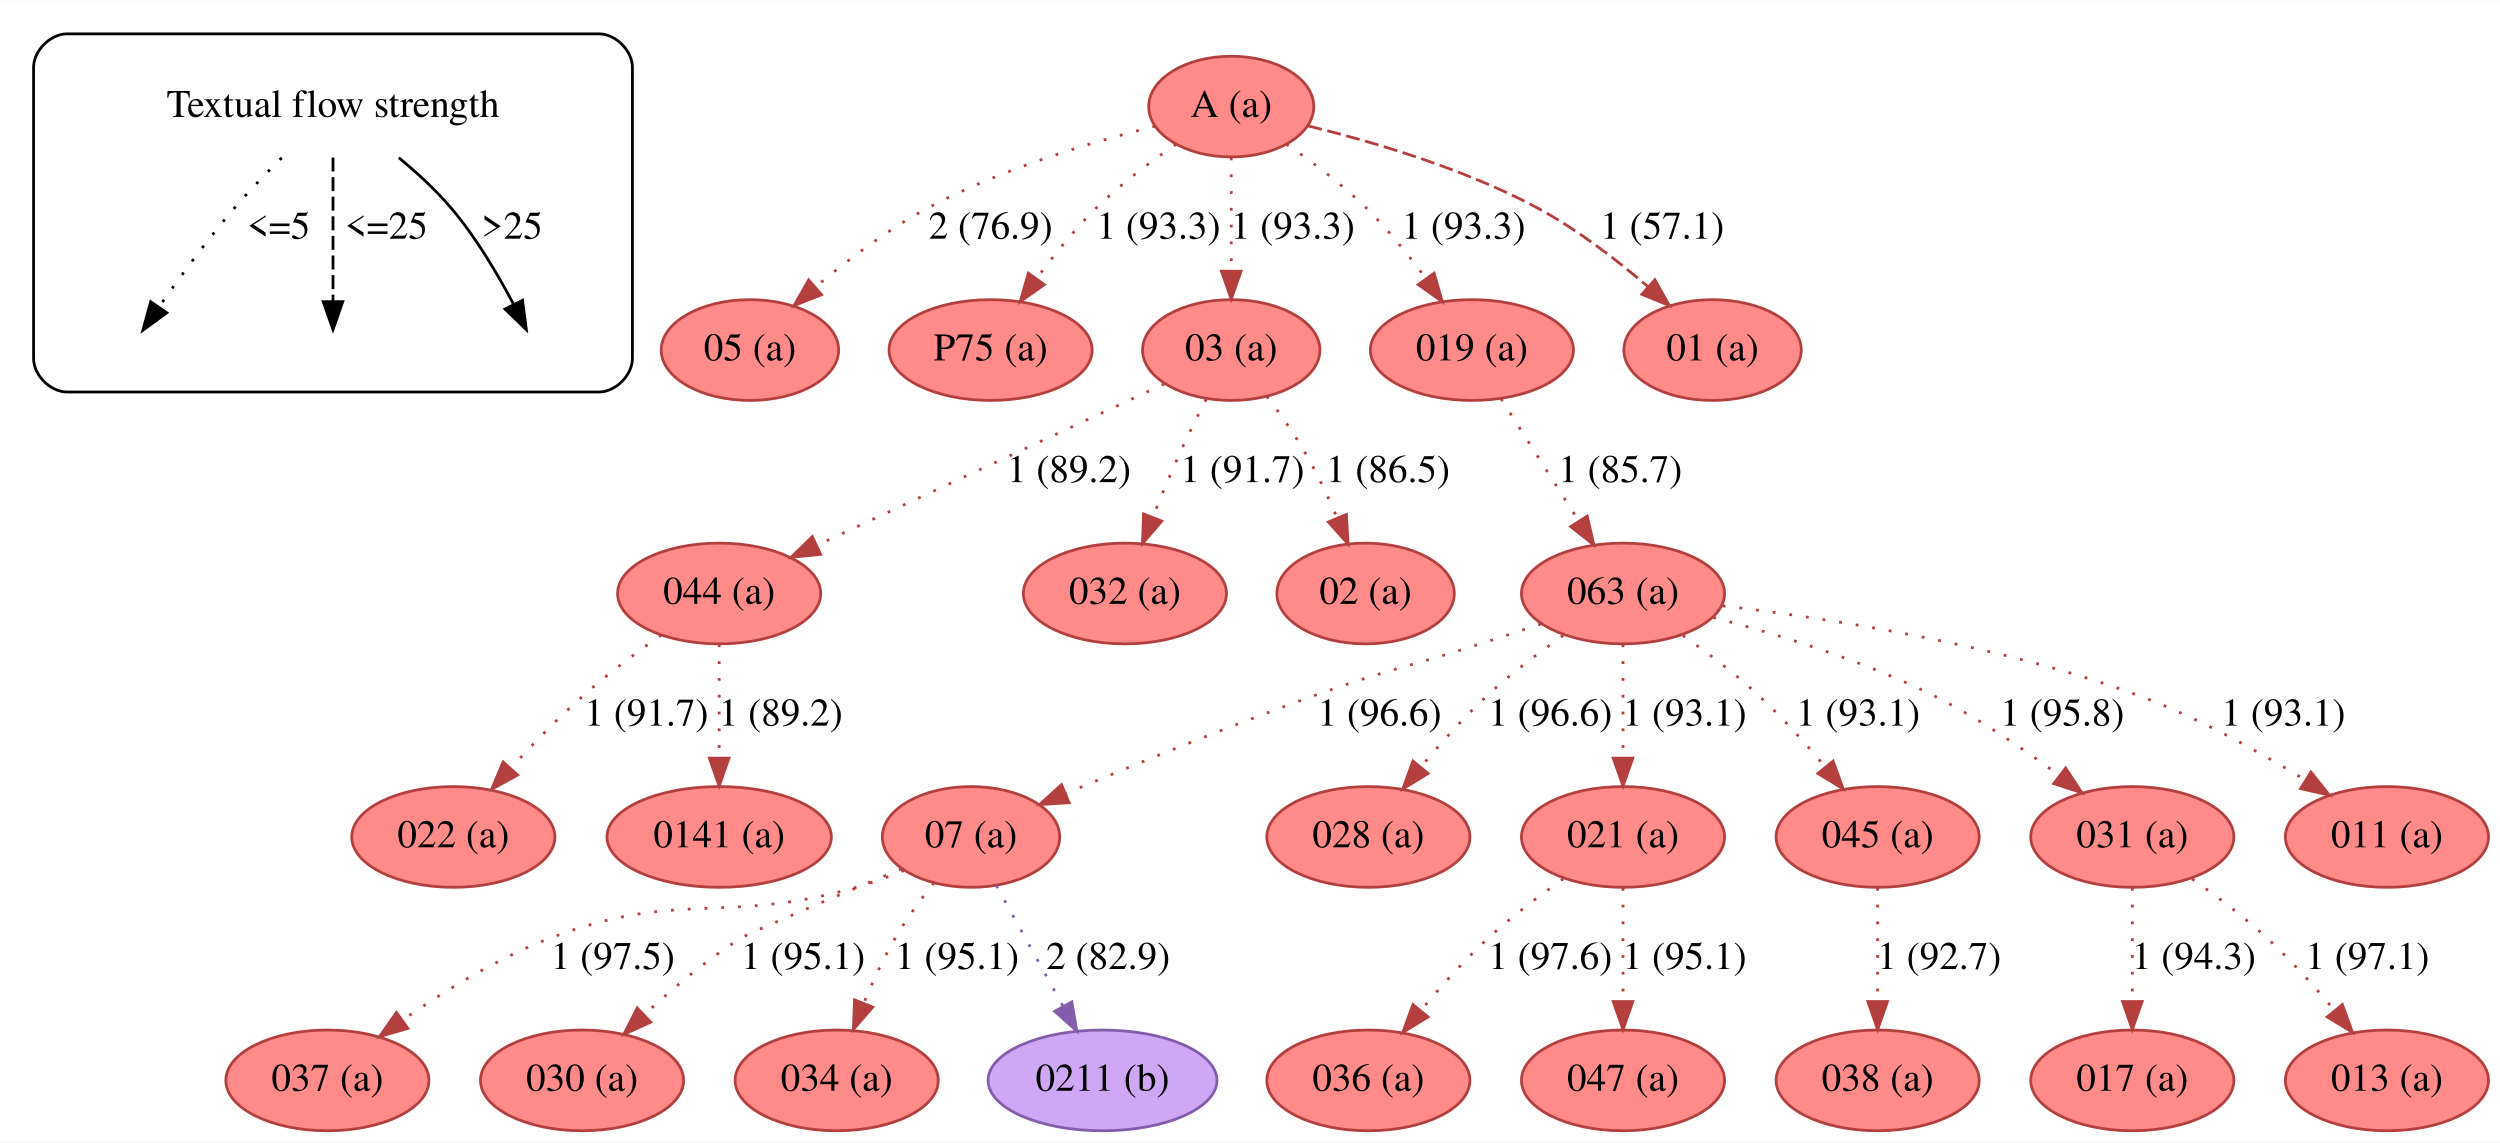
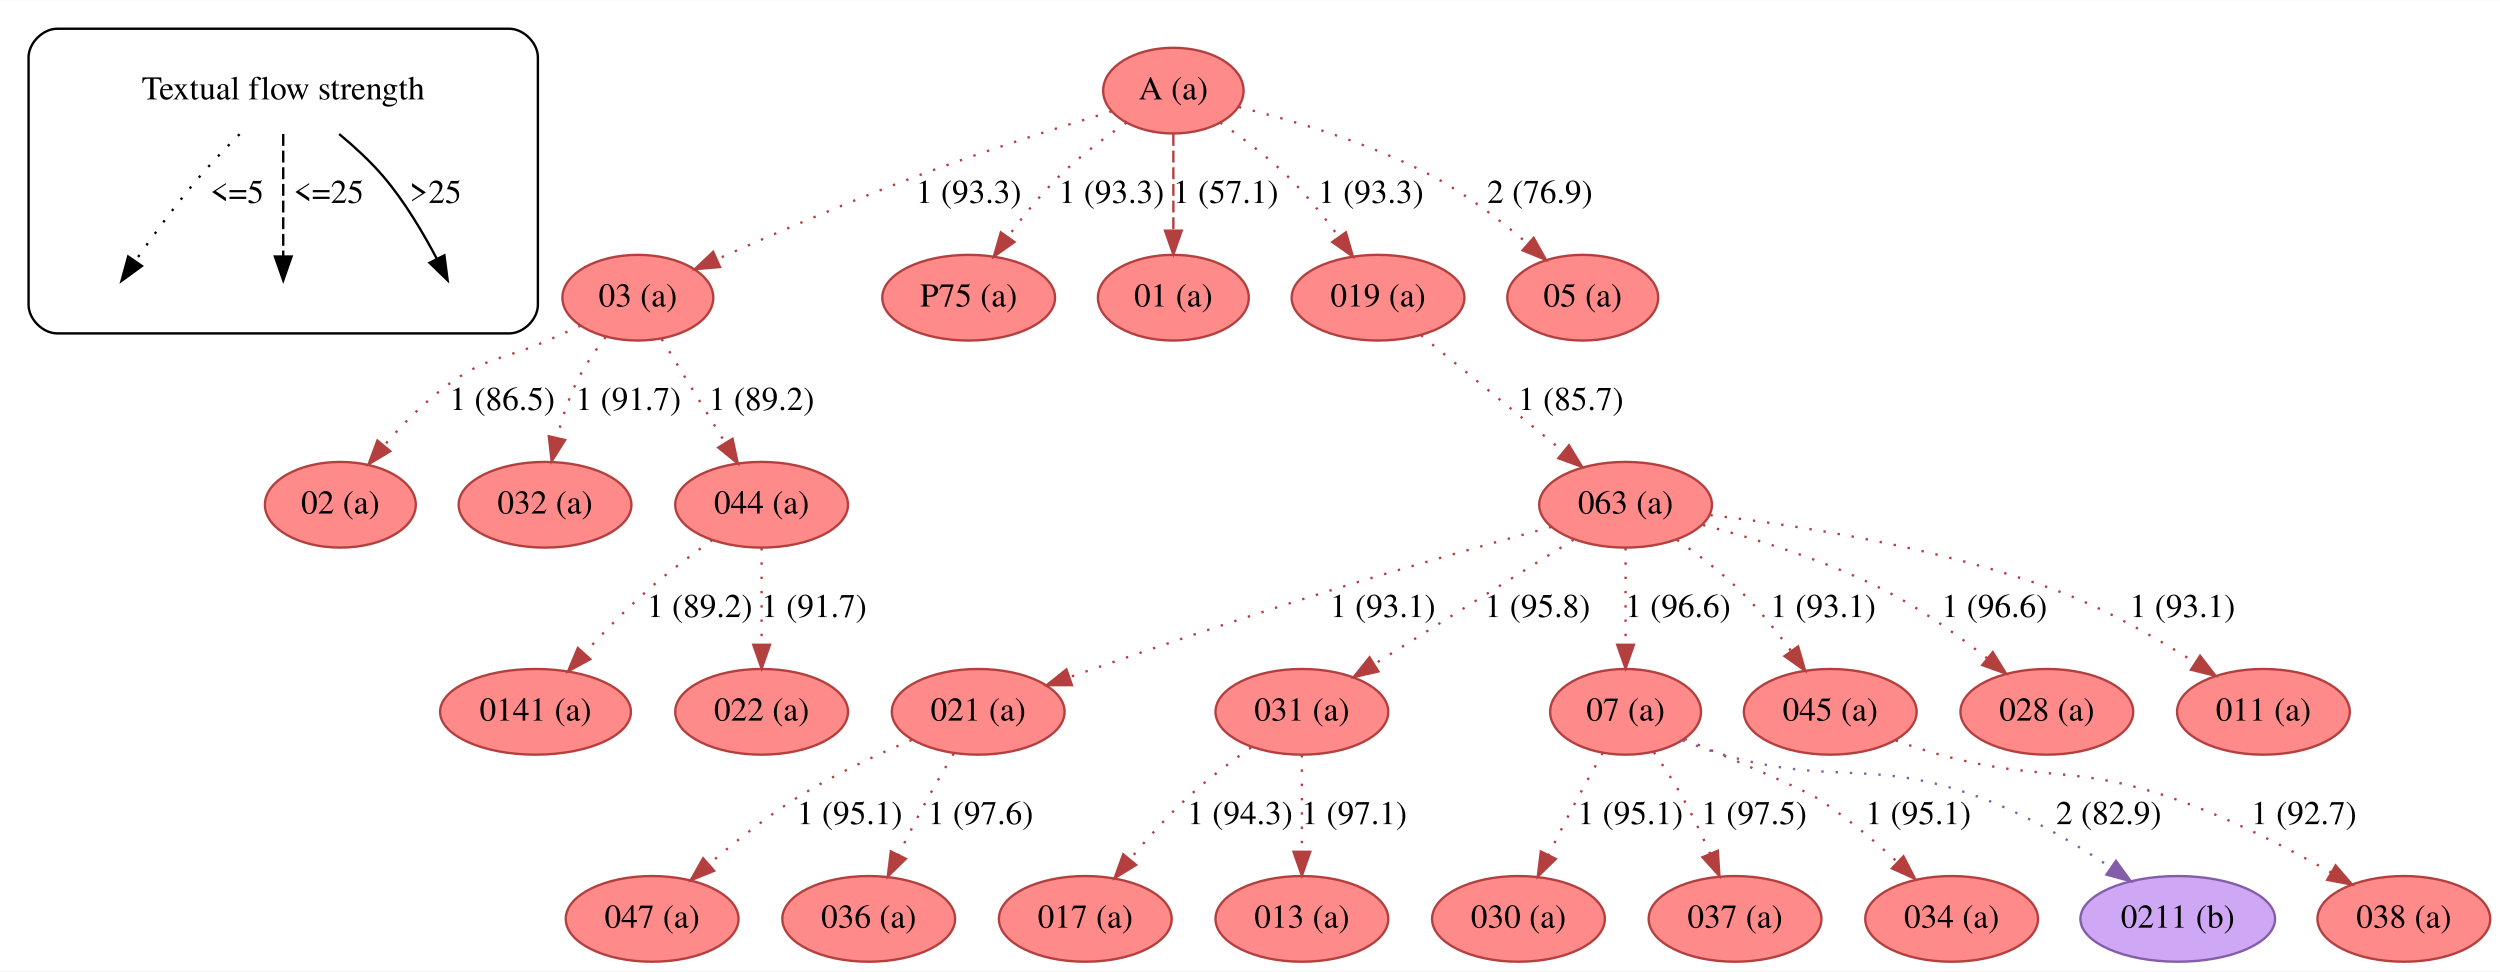
- <svg xmlns="http://www.w3.org/2000/svg" width="893pt" height="408pt" viewBox="0.00 0.00 893.40 408.00">
+ <svg xmlns="http://www.w3.org/2000/svg" width="1050pt" height="408pt" viewBox="0.00 0.00 1050.40 408.00">
  <g id="graph0" class="graph" transform="scale(1 1) rotate(0) translate(4 404)">
-     <polygon fill="white" stroke="none" points="-4,4 -4,-404 889.397,-404 889.397,4 -4,4" />
+     <polygon fill="white" stroke="none" points="-4,4 -4,-404 1046.4,-404 1046.4,4 -4,4" />
    <g id="clust1" class="cluster">
      <path fill="none" stroke="black" d="M20,-264C20,-264 210,-264 210,-264 216,-264 222,-270 222,-276 222,-276 222,-380 222,-380 222,-386 216,-392 210,-392 210,-392 20,-392 20,-392 14,-392 8,-386 8,-380 8,-380 8,-276 8,-276 8,-270 14,-264 20,-264" />
    </g>
    <g id="node1" class="node">
      <text text-anchor="middle" x="115" y="-362.3" font-family="Times,serif" font-size="14.00">Textual flow strength</text>
    </g>
    <g id="edge1" class="edge">
      <path fill="none" stroke="black" stroke-dasharray="1,5" d="M96.666,-347.686C91.132,-342.194 85.161,-335.989 80,-330 70.171,-318.593 60.072,-304.779 52.914,-294.563" />
      <polygon fill="black" stroke="black" points="55.614,-292.314 47.056,-286.068 49.851,-296.288 55.614,-292.314" />
      <text text-anchor="middle" x="95.5" y="-318.8" font-family="Times,serif" font-size="14.00">&lt;=5  </text>
    </g>
    <g id="edge2" class="edge">
      <path fill="none" stroke="black" stroke-dasharray="5,2" d="M115,-347.799C115,-332.794 115,-311.174 115,-296.409" />
      <polygon fill="black" stroke="black" points="118.5,-296.293 115,-286.293 111.5,-296.293 118.5,-296.293" />
      <text text-anchor="middle" x="134" y="-318.8" font-family="Times,serif" font-size="14.00">  &lt;=25</text>
    </g>
    <g id="edge3" class="edge">
      <path fill="none" stroke="black" d="M138.503,-347.76C144.906,-342.462 151.567,-336.344 157,-330 166.087,-319.39 174.095,-305.689 179.546,-295.313" />
      <polygon fill="black" stroke="black" points="182.722,-296.789 184.091,-286.283 176.469,-293.642 182.722,-296.789" />
      <text text-anchor="middle" x="179" y="-318.8" font-family="Times,serif" font-size="14.00">&gt;25</text>
    </g>
    <g id="node5" class="node">
-       <ellipse fill="#ff8a8a" stroke="#b43f3f" cx="436" cy="-366" rx="29.497" ry="18" />
-       <text text-anchor="middle" x="436" y="-362.3" font-family="Times,serif" font-size="14.00">A (a)</text>
+       <ellipse fill="#ff8a8a" stroke="#b43f3f" cx="264" cy="-279" rx="31.695" ry="18" />
+       <text text-anchor="middle" x="264" y="-275.3" font-family="Times,serif" font-size="14.00">03 (a)</text>
    </g>
    <g id="node6" class="node">
-       <ellipse fill="#ff8a8a" stroke="#b43f3f" cx="264" cy="-279" rx="31.695" ry="18" />
-       <text text-anchor="middle" x="264" y="-275.3" font-family="Times,serif" font-size="14.00">05 (a)</text>
+       <ellipse fill="#ff8a8a" stroke="#b43f3f" cx="139" cy="-192" rx="31.695" ry="18" />
+       <text text-anchor="middle" x="139" y="-188.3" font-family="Times,serif" font-size="14.00">02 (a)</text>
    </g>
    <g id="edge4" class="edge">
-       <path fill="none" stroke="#b43f3f" stroke-dasharray="1,5" d="M408.763,-358.989C386.267,-353.373 353.936,-343.777 328,-330 313.571,-322.335 299.092,-311.365 287.564,-301.652" />
-       <polygon fill="#b43f3f" stroke="#b43f3f" points="289.584,-298.772 279.735,-294.867 285,-304.062 289.584,-298.772" />
-       <text text-anchor="middle" x="350" y="-318.8" font-family="Times,serif" font-size="14.00">2 (76.9)</text>
+       <path fill="none" stroke="#b43f3f" stroke-dasharray="1,5" d="M239.889,-267.183C235.28,-265.124 230.493,-262.991 226,-261 207.806,-252.937 201.193,-254.569 185,-243 174.86,-235.755 165.254,-225.974 157.469,-216.983" />
+       <polygon fill="#b43f3f" stroke="#b43f3f" points="159.953,-214.496 150.868,-209.045 154.571,-218.972 159.953,-214.496" />
+       <text text-anchor="middle" x="207" y="-231.8" font-family="Times,serif" font-size="14.00">1 (86.5)</text>
    </g>
    <g id="node7" class="node">
-       <ellipse fill="#ff8a8a" stroke="#b43f3f" cx="350" cy="-279" rx="36.294" ry="18" />
-       <text text-anchor="middle" x="350" y="-275.3" font-family="Times,serif" font-size="14.00">P75 (a)</text>
+       <ellipse fill="#ff8a8a" stroke="#b43f3f" cx="225" cy="-192" rx="36.294" ry="18" />
+       <text text-anchor="middle" x="225" y="-188.3" font-family="Times,serif" font-size="14.00">032 (a)</text>
    </g>
    <g id="edge5" class="edge">
-       <path fill="none" stroke="#b43f3f" stroke-dasharray="1,5" d="M416.3,-352.561C407.199,-346.347 396.543,-338.375 388,-330 380.175,-322.329 372.638,-312.975 366.368,-304.442" />
-       <polygon fill="#b43f3f" stroke="#b43f3f" points="369.206,-302.394 360.557,-296.275 363.503,-306.452 369.206,-302.394" />
-       <text text-anchor="middle" x="410" y="-318.8" font-family="Times,serif" font-size="14.00">1 (93.3)</text>
+       <path fill="none" stroke="#b43f3f" stroke-dasharray="1,5" d="M250.445,-262.455C245.952,-256.661 241.27,-249.827 238,-243 234.591,-235.881 231.989,-227.749 230.043,-220.14" />
+       <polygon fill="#b43f3f" stroke="#b43f3f" points="233.419,-219.204 227.781,-210.234 226.595,-220.763 233.419,-219.204" />
+       <text text-anchor="middle" x="260" y="-231.8" font-family="Times,serif" font-size="14.00">1 (91.7)</text>
    </g>
    <g id="node8" class="node">
-       <ellipse fill="#ff8a8a" stroke="#b43f3f" cx="436" cy="-279" rx="31.695" ry="18" />
-       <text text-anchor="middle" x="436" y="-275.3" font-family="Times,serif" font-size="14.00">03 (a)</text>
+       <ellipse fill="#ff8a8a" stroke="#b43f3f" cx="316" cy="-192" rx="36.294" ry="18" />
+       <text text-anchor="middle" x="316" y="-188.3" font-family="Times,serif" font-size="14.00">044 (a)</text>
    </g>
    <g id="edge6" class="edge">
-       <path fill="none" stroke="#b43f3f" stroke-dasharray="1,5" d="M436,-347.799C436,-336.163 436,-320.548 436,-307.237" />
-       <polygon fill="#b43f3f" stroke="#b43f3f" points="439.5,-307.175 436,-297.175 432.5,-307.175 439.5,-307.175" />
-       <text text-anchor="middle" x="458" y="-318.8" font-family="Times,serif" font-size="14.00">1 (93.3)</text>
+       <path fill="none" stroke="#b43f3f" stroke-dasharray="1,5" d="M274.026,-261.611C281.58,-249.264 292.07,-232.117 300.673,-218.053" />
+       <polygon fill="#b43f3f" stroke="#b43f3f" points="303.772,-219.695 306.005,-209.339 297.8,-216.042 303.772,-219.695" />
+       <text text-anchor="middle" x="316" y="-231.8" font-family="Times,serif" font-size="14.00">1 (89.2)</text>
+     </g>
+     <g id="node30" class="node">
+       <ellipse fill="#ff8a8a" stroke="#b43f3f" cx="221" cy="-105" rx="40.094" ry="18" />
+       <text text-anchor="middle" x="221" y="-101.3" font-family="Times,serif" font-size="14.00">0141 (a)</text>
+     </g>
+     <g id="edge28" class="edge">
+       <path fill="none" stroke="#b43f3f" stroke-dasharray="1,5" d="M295.27,-177.159C286.564,-171.025 276.505,-163.508 268,-156 258.837,-147.911 249.469,-138.276 241.533,-129.632" />
+       <polygon fill="#b43f3f" stroke="#b43f3f" points="243.99,-127.129 234.694,-122.045 238.79,-131.816 243.99,-127.129" />
+       <text text-anchor="middle" x="290" y="-144.8" font-family="Times,serif" font-size="14.00">1 (89.2)</text>
+     </g>
+     <g id="node31" class="node">
+       <ellipse fill="#ff8a8a" stroke="#b43f3f" cx="316" cy="-105" rx="36.294" ry="18" />
+       <text text-anchor="middle" x="316" y="-101.3" font-family="Times,serif" font-size="14.00">022 (a)</text>
+     </g>
+     <g id="edge29" class="edge">
+       <path fill="none" stroke="#b43f3f" stroke-dasharray="1,5" d="M316,-173.799C316,-162.163 316,-146.548 316,-133.237" />
+       <polygon fill="#b43f3f" stroke="#b43f3f" points="319.5,-133.175 316,-123.175 312.5,-133.175 319.5,-133.175" />
+       <text text-anchor="middle" x="338" y="-144.8" font-family="Times,serif" font-size="14.00">1 (91.7)</text>
    </g>
    <g id="node9" class="node">
-       <ellipse fill="#ff8a8a" stroke="#b43f3f" cx="522" cy="-279" rx="36.294" ry="18" />
-       <text text-anchor="middle" x="522" y="-275.3" font-family="Times,serif" font-size="14.00">019 (a)</text>
+       <ellipse fill="#ff8a8a" stroke="#b43f3f" cx="489" cy="-366" rx="29.497" ry="18" />
+       <text text-anchor="middle" x="489" y="-362.3" font-family="Times,serif" font-size="14.00">A (a)</text>
    </g>
    <g id="edge7" class="edge">
-       <path fill="none" stroke="#b43f3f" stroke-dasharray="1,5" d="M455.7,-352.561C464.801,-346.347 475.457,-338.375 484,-330 491.825,-322.329 499.362,-312.975 505.632,-304.442" />
-       <polygon fill="#b43f3f" stroke="#b43f3f" points="508.497,-306.452 511.443,-296.275 502.794,-302.394 508.497,-306.452" />
-       <text text-anchor="middle" x="519" y="-318.8" font-family="Times,serif" font-size="14.00">1 (93.3)</text>
+       <path fill="none" stroke="#b43f3f" stroke-dasharray="1,5" d="M463.024,-357.305C441.005,-350.61 408.684,-340.377 381,-330 352.404,-319.281 320.572,-305.557 297.339,-295.2" />
+       <polygon fill="#b43f3f" stroke="#b43f3f" points="298.499,-291.885 287.942,-290.986 295.634,-298.272 298.499,-291.885" />
+       <text text-anchor="middle" x="403" y="-318.8" font-family="Times,serif" font-size="14.00">1 (93.3)</text>
    </g>
    <g id="node10" class="node">
-       <ellipse fill="#ff8a8a" stroke="#b43f3f" cx="608" cy="-279" rx="31.695" ry="18" />
-       <text text-anchor="middle" x="608" y="-275.3" font-family="Times,serif" font-size="14.00">01 (a)</text>
+       <ellipse fill="#ff8a8a" stroke="#b43f3f" cx="403" cy="-279" rx="36.294" ry="18" />
+       <text text-anchor="middle" x="403" y="-275.3" font-family="Times,serif" font-size="14.00">P75 (a)</text>
    </g>
    <g id="edge8" class="edge">
-       <path fill="none" stroke="#b43f3f" stroke-dasharray="5,2" d="M463.52,-359.083C486.242,-353.524 518.881,-343.958 545,-330 559.27,-322.374 573.53,-311.408 584.864,-301.687" />
-       <polygon fill="#b43f3f" stroke="#b43f3f" points="587.378,-304.137 592.559,-294.895 582.745,-298.889 587.378,-304.137" />
-       <text text-anchor="middle" x="590" y="-318.8" font-family="Times,serif" font-size="14.00">1 (57.1)</text>
+       <path fill="none" stroke="#b43f3f" stroke-dasharray="1,5" d="M469.3,-352.561C460.199,-346.347 449.543,-338.375 441,-330 433.175,-322.329 425.638,-312.975 419.368,-304.442" />
+       <polygon fill="#b43f3f" stroke="#b43f3f" points="422.206,-302.394 413.557,-296.275 416.503,-306.452 422.206,-302.394" />
+       <text text-anchor="middle" x="463" y="-318.8" font-family="Times,serif" font-size="14.00">1 (93.3)</text>
+     </g>
+     <g id="node11" class="node">
+       <ellipse fill="#ff8a8a" stroke="#b43f3f" cx="489" cy="-279" rx="31.695" ry="18" />
+       <text text-anchor="middle" x="489" y="-275.3" font-family="Times,serif" font-size="14.00">01 (a)</text>
+     </g>
+     <g id="edge9" class="edge">
+       <path fill="none" stroke="#b43f3f" stroke-dasharray="5,2" d="M489,-347.799C489,-336.163 489,-320.548 489,-307.237" />
+       <polygon fill="#b43f3f" stroke="#b43f3f" points="492.5,-307.175 489,-297.175 485.5,-307.175 492.5,-307.175" />
+       <text text-anchor="middle" x="511" y="-318.8" font-family="Times,serif" font-size="14.00">1 (57.1)</text>
+     </g>
+     <g id="node12" class="node">
+       <ellipse fill="#ff8a8a" stroke="#b43f3f" cx="575" cy="-279" rx="36.294" ry="18" />
+       <text text-anchor="middle" x="575" y="-275.3" font-family="Times,serif" font-size="14.00">019 (a)</text>
+     </g>
+     <g id="edge10" class="edge">
+       <path fill="none" stroke="#b43f3f" stroke-dasharray="1,5" d="M508.7,-352.561C517.801,-346.347 528.457,-338.375 537,-330 544.825,-322.329 552.362,-312.975 558.632,-304.442" />
+       <polygon fill="#b43f3f" stroke="#b43f3f" points="561.497,-306.452 564.443,-296.275 555.794,-302.394 561.497,-306.452" />
+       <text text-anchor="middle" x="572" y="-318.8" font-family="Times,serif" font-size="14.00">1 (93.3)</text>
+     </g>
+     <g id="node13" class="node">
+       <ellipse fill="#ff8a8a" stroke="#b43f3f" cx="661" cy="-279" rx="31.695" ry="18" />
+       <text text-anchor="middle" x="661" y="-275.3" font-family="Times,serif" font-size="14.00">05 (a)</text>
+     </g>
+     <g id="edge11" class="edge">
+       <path fill="none" stroke="#b43f3f" stroke-dasharray="1,5" d="M516.52,-359.083C539.242,-353.524 571.881,-343.958 598,-330 612.27,-322.374 626.53,-311.408 637.864,-301.687" />
+       <polygon fill="#b43f3f" stroke="#b43f3f" points="640.378,-304.137 645.559,-294.895 635.745,-298.889 640.378,-304.137" />
+       <text text-anchor="middle" x="643" y="-318.8" font-family="Times,serif" font-size="14.00">2 (76.9)</text>
+     </g>
+     <g id="node17" class="node">
+       <ellipse fill="#ff8a8a" stroke="#b43f3f" cx="679" cy="-192" rx="36.294" ry="18" />
+       <text text-anchor="middle" x="679" y="-188.3" font-family="Times,serif" font-size="14.00">063 (a)</text>
+     </g>
+     <g id="edge26" class="edge">
+       <path fill="none" stroke="#b43f3f" stroke-dasharray="1,5" d="M593.115,-263.194C609.642,-249.687 634.256,-229.569 652.903,-214.329" />
+       <polygon fill="#b43f3f" stroke="#b43f3f" points="655.215,-216.96 660.743,-207.921 650.785,-211.54 655.215,-216.96" />
+       <text text-anchor="middle" x="656" y="-231.8" font-family="Times,serif" font-size="14.00">1 (85.7)</text>
+     </g>
+     <g id="node14" class="node">
+       <ellipse fill="#ff8a8a" stroke="#b43f3f" cx="407" cy="-105" rx="36.294" ry="18" />
+       <text text-anchor="middle" x="407" y="-101.3" font-family="Times,serif" font-size="14.00">021 (a)</text>
+     </g>
+     <g id="node15" class="node">
+       <ellipse fill="#ff8a8a" stroke="#b43f3f" cx="270" cy="-18" rx="36.294" ry="18" />
+       <text text-anchor="middle" x="270" y="-14.3" font-family="Times,serif" font-size="14.00">047 (a)</text>
+     </g>
+     <g id="edge12" class="edge">
+       <path fill="none" stroke="#b43f3f" stroke-dasharray="1,5" d="M379.04,-93.149C364.283,-86.927 346.147,-78.477 331,-69 318.05,-60.897 304.802,-50.361 293.975,-41.051" />
+       <polygon fill="#b43f3f" stroke="#b43f3f" points="296.036,-38.202 286.213,-34.231 291.415,-43.461 296.036,-38.202" />
+       <text text-anchor="middle" x="353" y="-57.8" font-family="Times,serif" font-size="14.00">1 (95.1)</text>
+     </g>
+     <g id="node16" class="node">
+       <ellipse fill="#ff8a8a" stroke="#b43f3f" cx="361" cy="-18" rx="36.294" ry="18" />
+       <text text-anchor="middle" x="361" y="-14.3" font-family="Times,serif" font-size="14.00">036 (a)</text>
+     </g>
+     <g id="edge13" class="edge">
+       <path fill="none" stroke="#b43f3f" stroke-dasharray="1,5" d="M396.695,-87.417C393.202,-81.644 389.342,-75.088 386,-69 381.75,-61.258 377.363,-52.702 373.472,-44.889" />
+       <polygon fill="#b43f3f" stroke="#b43f3f" points="376.572,-43.26 369.017,-35.833 370.291,-46.351 376.572,-43.26" />
+       <text text-anchor="middle" x="408" y="-57.8" font-family="Times,serif" font-size="14.00">1 (97.6)</text>
+     </g>
+     <g id="edge14" class="edge">
+       <path fill="none" stroke="#b43f3f" stroke-dasharray="1,5" d="M647.786,-182.661C622.633,-175.827 586.409,-165.732 555,-156 517.527,-144.39 475.15,-129.937 445.375,-119.56" />
+       <polygon fill="#b43f3f" stroke="#b43f3f" points="446.38,-116.204 435.786,-116.207 444.07,-122.812 446.38,-116.204" />
+       <text text-anchor="middle" x="577" y="-144.8" font-family="Times,serif" font-size="14.00">1 (93.1)</text>
+     </g>
+     <g id="node18" class="node">
+       <ellipse fill="#ff8a8a" stroke="#b43f3f" cx="543" cy="-105" rx="36.294" ry="18" />
+       <text text-anchor="middle" x="543" y="-101.3" font-family="Times,serif" font-size="14.00">031 (a)</text>
+     </g>
+     <g id="edge15" class="edge">
+       <path fill="none" stroke="#b43f3f" stroke-dasharray="1,5" d="M657.149,-177.343C634.447,-163.154 598.751,-140.844 573.324,-124.952" />
+       <polygon fill="#b43f3f" stroke="#b43f3f" points="575.132,-121.955 564.797,-119.623 571.422,-127.891 575.132,-121.955" />
+       <text text-anchor="middle" x="642" y="-144.8" font-family="Times,serif" font-size="14.00">1 (95.8)</text>
+     </g>
+     <g id="node19" class="node">
+       <ellipse fill="#ff8a8a" stroke="#b43f3f" cx="679" cy="-105" rx="31.695" ry="18" />
+       <text text-anchor="middle" x="679" y="-101.3" font-family="Times,serif" font-size="14.00">07 (a)</text>
+     </g>
+     <g id="edge16" class="edge">
+       <path fill="none" stroke="#b43f3f" stroke-dasharray="1,5" d="M679,-173.799C679,-162.163 679,-146.548 679,-133.237" />
+       <polygon fill="#b43f3f" stroke="#b43f3f" points="682.5,-133.175 679,-123.175 675.5,-133.175 682.5,-133.175" />
+       <text text-anchor="middle" x="701" y="-144.8" font-family="Times,serif" font-size="14.00">1 (96.6)</text>
+     </g>
+     <g id="node20" class="node">
+       <ellipse fill="#ff8a8a" stroke="#b43f3f" cx="765" cy="-105" rx="36.294" ry="18" />
+       <text text-anchor="middle" x="765" y="-101.3" font-family="Times,serif" font-size="14.00">045 (a)</text>
+     </g>
+     <g id="edge17" class="edge">
+       <path fill="none" stroke="#b43f3f" stroke-dasharray="1,5" d="M700.604,-177.25C709.26,-171.245 719.046,-163.798 727,-156 734.825,-148.329 742.362,-138.975 748.632,-130.442" />
+       <polygon fill="#b43f3f" stroke="#b43f3f" points="751.497,-132.452 754.443,-122.275 745.794,-128.394 751.497,-132.452" />
+       <text text-anchor="middle" x="762" y="-144.8" font-family="Times,serif" font-size="14.00">1 (93.1)</text>
+     </g>
+     <g id="node21" class="node">
+       <ellipse fill="#ff8a8a" stroke="#b43f3f" cx="856" cy="-105" rx="36.294" ry="18" />
+       <text text-anchor="middle" x="856" y="-101.3" font-family="Times,serif" font-size="14.00">028 (a)</text>
+     </g>
+     <g id="edge18" class="edge">
+       <path fill="none" stroke="#b43f3f" stroke-dasharray="1,5" d="M711.558,-183.501C733.81,-177.675 763.576,-168.479 788,-156 803.161,-148.254 818.567,-137.239 830.873,-127.519" />
+       <polygon fill="#b43f3f" stroke="#b43f3f" points="833.289,-130.067 838.856,-121.053 828.883,-124.627 833.289,-130.067" />
+       <text text-anchor="middle" x="834" y="-144.8" font-family="Times,serif" font-size="14.00">1 (96.6)</text>
+     </g>
+     <g id="node22" class="node">
+       <ellipse fill="#ff8a8a" stroke="#b43f3f" cx="947" cy="-105" rx="36.294" ry="18" />
+       <text text-anchor="middle" x="947" y="-101.3" font-family="Times,serif" font-size="14.00">011 (a)</text>
+     </g>
+     <g id="edge19" class="edge">
+       <path fill="none" stroke="#b43f3f" stroke-dasharray="1,5" d="M714.635,-187.624C751.833,-183.298 811.407,-174.086 860,-156 880.526,-148.36 901.873,-136.166 918.285,-125.732" />
+       <polygon fill="#b43f3f" stroke="#b43f3f" points="920.383,-128.543 926.859,-120.157 916.567,-122.675 920.383,-128.543" />
+       <text text-anchor="middle" x="913" y="-144.8" font-family="Times,serif" font-size="14.00">1 (93.1)</text>
+     </g>
+     <g id="node23" class="node">
+       <ellipse fill="#ff8a8a" stroke="#b43f3f" cx="452" cy="-18" rx="36.294" ry="18" />
+       <text text-anchor="middle" x="452" y="-14.3" font-family="Times,serif" font-size="14.00">017 (a)</text>
+     </g>
+     <g id="edge20" class="edge">
+       <path fill="none" stroke="#b43f3f" stroke-dasharray="1,5" d="M521.628,-90.006C513.008,-83.963 503.186,-76.554 495,-69 486.456,-61.115 477.924,-51.619 470.74,-43.029" />
+       <polygon fill="#b43f3f" stroke="#b43f3f" points="473.344,-40.685 464.308,-35.154 467.923,-45.114 473.344,-40.685" />
+       <text text-anchor="middle" x="517" y="-57.8" font-family="Times,serif" font-size="14.00">1 (94.3)</text>
    </g>
    <g id="node24" class="node">
-       <ellipse fill="#ff8a8a" stroke="#b43f3f" cx="253" cy="-192" rx="36.294" ry="18" />
-       <text text-anchor="middle" x="253" y="-188.3" font-family="Times,serif" font-size="14.00">044 (a)</text>
+       <ellipse fill="#ff8a8a" stroke="#b43f3f" cx="543" cy="-18" rx="36.294" ry="18" />
+       <text text-anchor="middle" x="543" y="-14.3" font-family="Times,serif" font-size="14.00">013 (a)</text>
    </g>
    <g id="edge21" class="edge">
-       <path fill="none" stroke="#b43f3f" stroke-dasharray="1,5" d="M412.076,-266.888C380.415,-252.182 324.364,-226.147 287.957,-209.237" />
-       <polygon fill="#b43f3f" stroke="#b43f3f" points="289.242,-205.975 278.698,-204.936 286.293,-212.323 289.242,-205.975" />
-       <text text-anchor="middle" x="378" y="-231.8" font-family="Times,serif" font-size="14.00">1 (89.2)</text>
+       <path fill="none" stroke="#b43f3f" stroke-dasharray="1,5" d="M543,-86.799C543,-75.163 543,-59.548 543,-46.237" />
+       <polygon fill="#b43f3f" stroke="#b43f3f" points="546.5,-46.175 543,-36.175 539.5,-46.175 546.5,-46.175" />
+       <text text-anchor="middle" x="565" y="-57.8" font-family="Times,serif" font-size="14.00">1 (97.1)</text>
    </g>
    <g id="node25" class="node">
-       <ellipse fill="#ff8a8a" stroke="#b43f3f" cx="398" cy="-192" rx="36.294" ry="18" />
-       <text text-anchor="middle" x="398" y="-188.3" font-family="Times,serif" font-size="14.00">032 (a)</text>
+       <ellipse fill="#ff8a8a" stroke="#b43f3f" cx="634" cy="-18" rx="36.294" ry="18" />
+       <text text-anchor="middle" x="634" y="-14.3" font-family="Times,serif" font-size="14.00">030 (a)</text>
    </g>
    <g id="edge22" class="edge">
-       <path fill="none" stroke="#b43f3f" stroke-dasharray="1,5" d="M427.068,-261.423C424.067,-255.65 420.778,-249.093 418,-243 414.509,-235.344 411.001,-226.891 407.919,-219.148" />
-       <polygon fill="#b43f3f" stroke="#b43f3f" points="411.178,-217.872 404.277,-209.833 404.659,-220.421 411.178,-217.872" />
-       <text text-anchor="middle" x="440" y="-231.8" font-family="Times,serif" font-size="14.00">1 (91.7)</text>
+       <path fill="none" stroke="#b43f3f" stroke-dasharray="1,5" d="M669.45,-87.723C666.076,-81.861 662.302,-75.17 659,-69 654.833,-61.213 650.469,-52.645 646.575,-44.834" />
+       <polygon fill="#b43f3f" stroke="#b43f3f" points="649.672,-43.2 642.104,-35.785 643.397,-46.301 649.672,-43.2" />
+       <text text-anchor="middle" x="681" y="-57.8" font-family="Times,serif" font-size="14.00">1 (95.1)</text>
    </g>
    <g id="node26" class="node">
-       <ellipse fill="#ff8a8a" stroke="#b43f3f" cx="484" cy="-192" rx="31.695" ry="18" />
-       <text text-anchor="middle" x="484" y="-188.3" font-family="Times,serif" font-size="14.00">02 (a)</text>
+       <ellipse fill="#ff8a8a" stroke="#b43f3f" cx="725" cy="-18" rx="36.294" ry="18" />
+       <text text-anchor="middle" x="725" y="-14.3" font-family="Times,serif" font-size="14.00">037 (a)</text>
    </g>
    <g id="edge23" class="edge">
-       <path fill="none" stroke="#b43f3f" stroke-dasharray="1,5" d="M448.693,-262.487C453.203,-256.587 458.119,-249.674 462,-243 466.358,-235.506 470.408,-226.989 473.815,-219.135" />
-       <polygon fill="#b43f3f" stroke="#b43f3f" points="477.145,-220.245 477.762,-209.669 470.684,-217.552 477.145,-220.245" />
-       <text text-anchor="middle" x="492" y="-231.8" font-family="Times,serif" font-size="14.00">1 (86.5)</text>
-     </g>
-     <g id="node11" class="node">
-       <ellipse fill="#ff8a8a" stroke="#b43f3f" cx="576" cy="-192" rx="36.294" ry="18" />
-       <text text-anchor="middle" x="576" y="-188.3" font-family="Times,serif" font-size="14.00">063 (a)</text>
-     </g>
-     <g id="edge26" class="edge">
-       <path fill="none" stroke="#b43f3f" stroke-dasharray="1,5" d="M532.412,-261.611C540.256,-249.264 551.149,-232.117 560.084,-218.053" />
-       <polygon fill="#b43f3f" stroke="#b43f3f" points="563.212,-219.656 565.62,-209.339 557.304,-215.902 563.212,-219.656" />
-       <text text-anchor="middle" x="575" y="-231.8" font-family="Times,serif" font-size="14.00">1 (85.7)</text>
-     </g>
-     <g id="node12" class="node">
-       <ellipse fill="#ff8a8a" stroke="#b43f3f" cx="343" cy="-105" rx="31.695" ry="18" />
-       <text text-anchor="middle" x="343" y="-101.3" font-family="Times,serif" font-size="14.00">07 (a)</text>
-     </g>
-     <g id="edge9" class="edge">
-       <path fill="none" stroke="#b43f3f" stroke-dasharray="1,5" d="M546.638,-181.097C539.562,-178.742 532.019,-176.259 525,-174 499.307,-165.732 492.427,-165.054 467,-156 436.113,-145.001 401.56,-130.918 376.79,-120.502" />
-       <polygon fill="#b43f3f" stroke="#b43f3f" points="378.048,-117.234 367.474,-116.564 375.322,-123.682 378.048,-117.234" />
-       <text text-anchor="middle" x="489" y="-144.8" font-family="Times,serif" font-size="14.00">1 (96.6)</text>
-     </g>
-     <g id="node13" class="node">
-       <ellipse fill="#ff8a8a" stroke="#b43f3f" cx="485" cy="-105" rx="36.294" ry="18" />
-       <text text-anchor="middle" x="485" y="-101.3" font-family="Times,serif" font-size="14.00">028 (a)</text>
-     </g>
-     <g id="edge10" class="edge">
-       <path fill="none" stroke="#b43f3f" stroke-dasharray="1,5" d="M554.628,-177.006C546.008,-170.963 536.186,-163.554 528,-156 519.456,-148.115 510.924,-138.619 503.74,-130.029" />
-       <polygon fill="#b43f3f" stroke="#b43f3f" points="506.344,-127.685 497.308,-122.155 500.923,-132.113 506.344,-127.685" />
-       <text text-anchor="middle" x="550" y="-144.8" font-family="Times,serif" font-size="14.00">1 (96.6)</text>
-     </g>
-     <g id="node14" class="node">
-       <ellipse fill="#ff8a8a" stroke="#b43f3f" cx="576" cy="-105" rx="36.294" ry="18" />
-       <text text-anchor="middle" x="576" y="-101.3" font-family="Times,serif" font-size="14.00">021 (a)</text>
-     </g>
-     <g id="edge11" class="edge">
-       <path fill="none" stroke="#b43f3f" stroke-dasharray="1,5" d="M576,-173.799C576,-162.163 576,-146.548 576,-133.237" />
-       <polygon fill="#b43f3f" stroke="#b43f3f" points="579.5,-133.175 576,-123.175 572.5,-133.175 579.5,-133.175" />
-       <text text-anchor="middle" x="598" y="-144.8" font-family="Times,serif" font-size="14.00">1 (93.1)</text>
-     </g>
-     <g id="node15" class="node">
-       <ellipse fill="#ff8a8a" stroke="#b43f3f" cx="667" cy="-105" rx="36.294" ry="18" />
-       <text text-anchor="middle" x="667" y="-101.3" font-family="Times,serif" font-size="14.00">045 (a)</text>
-     </g>
-     <g id="edge12" class="edge">
-       <path fill="none" stroke="#b43f3f" stroke-dasharray="1,5" d="M597.372,-177.006C605.992,-170.963 615.814,-163.554 624,-156 632.544,-148.115 641.076,-138.619 648.26,-130.029" />
-       <polygon fill="#b43f3f" stroke="#b43f3f" points="651.077,-132.113 654.692,-122.155 645.656,-127.685 651.077,-132.113" />
-       <text text-anchor="middle" x="660" y="-144.8" font-family="Times,serif" font-size="14.00">1 (93.1)</text>
-     </g>
-     <g id="node16" class="node">
-       <ellipse fill="#ff8a8a" stroke="#b43f3f" cx="758" cy="-105" rx="36.294" ry="18" />
-       <text text-anchor="middle" x="758" y="-101.3" font-family="Times,serif" font-size="14.00">031 (a)</text>
-     </g>
-     <g id="edge13" class="edge">
-       <path fill="none" stroke="#b43f3f" stroke-dasharray="1,5" d="M608.267,-183.461C630.727,-177.566 661.009,-168.305 686,-156 702.128,-148.059 718.702,-136.801 731.877,-126.977" />
-       <polygon fill="#b43f3f" stroke="#b43f3f" points="734.176,-129.626 740.004,-120.778 729.931,-124.06 734.176,-129.626" />
-       <text text-anchor="middle" x="733" y="-144.8" font-family="Times,serif" font-size="14.00">1 (95.8)</text>
-     </g>
-     <g id="node17" class="node">
-       <ellipse fill="#ff8a8a" stroke="#b43f3f" cx="849" cy="-105" rx="36.294" ry="18" />
-       <text text-anchor="middle" x="849" y="-101.3" font-family="Times,serif" font-size="14.00">011 (a)</text>
-     </g>
-     <g id="edge14" class="edge">
-       <path fill="none" stroke="#b43f3f" stroke-dasharray="1,5" d="M611.629,-187.578C649.17,-183.197 709.588,-173.927 759,-156 780.266,-148.285 802.502,-135.977 819.552,-125.504" />
-       <polygon fill="#b43f3f" stroke="#b43f3f" points="821.844,-128.197 828.451,-119.915 818.121,-122.269 821.844,-128.197" />
-       <text text-anchor="middle" x="812" y="-144.8" font-family="Times,serif" font-size="14.00">1 (93.1)</text>
-     </g>
-     <g id="node18" class="node">
-       <ellipse fill="#ff8a8a" stroke="#b43f3f" cx="113" cy="-18" rx="36.294" ry="18" />
-       <text text-anchor="middle" x="113" y="-14.3" font-family="Times,serif" font-size="14.00">037 (a)</text>
-     </g>
-     <g id="edge15" class="edge">
-       <path fill="none" stroke="#b43f3f" stroke-dasharray="1,5" d="M319.047,-92.992C313.532,-90.761 307.631,-88.609 302,-87 254.789,-73.508 238.933,-86.349 193,-69 174.044,-61.84 154.725,-49.923 139.822,-39.519" />
-       <polygon fill="#b43f3f" stroke="#b43f3f" points="141.759,-36.601 131.593,-33.615 137.678,-42.288 141.759,-36.601" />
-       <text text-anchor="middle" x="215" y="-57.8" font-family="Times,serif" font-size="14.00">1 (97.5)</text>
-     </g>
-     <g id="node19" class="node">
-       <ellipse fill="#ff8a8a" stroke="#b43f3f" cx="204" cy="-18" rx="36.294" ry="18" />
-       <text text-anchor="middle" x="204" y="-14.3" font-family="Times,serif" font-size="14.00">030 (a)</text>
-     </g>
-     <g id="edge16" class="edge">
-       <path fill="none" stroke="#b43f3f" stroke-dasharray="1,5" d="M318.16,-93.621C294.996,-83.909 263.62,-70.649 261,-69 248.693,-61.254 236.394,-50.883 226.387,-41.594" />
-       <polygon fill="#b43f3f" stroke="#b43f3f" points="228.548,-38.819 218.897,-34.448 223.716,-43.883 228.548,-38.819" />
-       <text text-anchor="middle" x="283" y="-57.8" font-family="Times,serif" font-size="14.00">1 (95.1)</text>
-     </g>
-     <g id="node20" class="node">
-       <ellipse fill="#ff8a8a" stroke="#b43f3f" cx="295" cy="-18" rx="36.294" ry="18" />
-       <text text-anchor="middle" x="295" y="-14.3" font-family="Times,serif" font-size="14.00">034 (a)</text>
-     </g>
-     <g id="edge17" class="edge">
-       <path fill="none" stroke="#b43f3f" stroke-dasharray="1,5" d="M329.72,-88.585C325.026,-82.695 319.939,-75.764 316,-69 311.736,-61.678 307.874,-53.324 304.659,-45.569" />
-       <polygon fill="#b43f3f" stroke="#b43f3f" points="307.883,-44.202 300.951,-36.189 301.373,-46.776 307.883,-44.202" />
-       <text text-anchor="middle" x="338" y="-57.8" font-family="Times,serif" font-size="14.00">1 (95.1)</text>
-     </g>
-     <g id="node21" class="node">
-       <ellipse fill="#cea8f4" stroke="#835da9" cx="390" cy="-18" rx="40.893" ry="18" />
-       <text text-anchor="middle" x="390" y="-14.3" font-family="Times,serif" font-size="14.00">0211 (b)</text>
-     </g>
-     <g id="edge18" class="edge">
-       <path fill="none" stroke="#835da9" stroke-dasharray="1,5" d="M352.062,-87.611C358.781,-75.46 368.07,-58.66 375.775,-44.725" />
-       <polygon fill="#835da9" stroke="#835da9" points="379.029,-46.074 380.805,-35.629 372.903,-42.686 379.029,-46.074" />
-       <text text-anchor="middle" x="392" y="-57.8" font-family="Times,serif" font-size="14.00">2 (82.9)</text>
-     </g>
-     <g id="node22" class="node">
-       <ellipse fill="#ff8a8a" stroke="#b43f3f" cx="485" cy="-18" rx="36.294" ry="18" />
-       <text text-anchor="middle" x="485" y="-14.3" font-family="Times,serif" font-size="14.00">036 (a)</text>
-     </g>
-     <g id="edge19" class="edge">
-       <path fill="none" stroke="#b43f3f" stroke-dasharray="1,5" d="M554.628,-90.006C546.008,-83.963 536.186,-76.554 528,-69 519.456,-61.115 510.924,-51.619 503.74,-43.029" />
-       <polygon fill="#b43f3f" stroke="#b43f3f" points="506.344,-40.685 497.308,-35.154 500.923,-45.114 506.344,-40.685" />
-       <text text-anchor="middle" x="550" y="-57.8" font-family="Times,serif" font-size="14.00">1 (97.6)</text>
-     </g>
-     <g id="node23" class="node">
-       <ellipse fill="#ff8a8a" stroke="#b43f3f" cx="576" cy="-18" rx="36.294" ry="18" />
-       <text text-anchor="middle" x="576" y="-14.3" font-family="Times,serif" font-size="14.00">047 (a)</text>
-     </g>
-     <g id="edge20" class="edge">
-       <path fill="none" stroke="#b43f3f" stroke-dasharray="1,5" d="M576,-86.799C576,-75.163 576,-59.548 576,-46.237" />
-       <polygon fill="#b43f3f" stroke="#b43f3f" points="579.5,-46.175 576,-36.175 572.5,-46.175 579.5,-46.175" />
-       <text text-anchor="middle" x="598" y="-57.8" font-family="Times,serif" font-size="14.00">1 (95.1)</text>
+       <path fill="none" stroke="#b43f3f" stroke-dasharray="1,5" d="M690.884,-88.022C694.972,-82.187 699.417,-75.438 703,-69 707.15,-61.542 711.102,-53.148 714.481,-45.398" />
+       <polygon fill="#b43f3f" stroke="#b43f3f" points="717.764,-46.618 718.427,-36.044 711.315,-43.897 717.764,-46.618" />
+       <text text-anchor="middle" x="733" y="-57.8" font-family="Times,serif" font-size="14.00">1 (97.5)</text>
+     </g>
+     <g id="node27" class="node">
+       <ellipse fill="#ff8a8a" stroke="#b43f3f" cx="816" cy="-18" rx="36.294" ry="18" />
+       <text text-anchor="middle" x="816" y="-14.3" font-family="Times,serif" font-size="14.00">034 (a)</text>
+     </g>
+     <g id="edge24" class="edge">
+       <path fill="none" stroke="#b43f3f" stroke-dasharray="1,5" d="M703.8,-93.603C725.395,-84.475 754.01,-72.172 759,-69 771.097,-61.31 783.215,-51.116 793.149,-41.939" />
+       <polygon fill="#b43f3f" stroke="#b43f3f" points="795.759,-44.287 800.605,-34.865 790.941,-39.209 795.759,-44.287" />
+       <text text-anchor="middle" x="802" y="-57.8" font-family="Times,serif" font-size="14.00">1 (95.1)</text>
+     </g>
+     <g id="node28" class="node">
+       <ellipse fill="#cea8f4" stroke="#835da9" cx="911" cy="-18" rx="40.893" ry="18" />
+       <text text-anchor="middle" x="911" y="-14.3" font-family="Times,serif" font-size="14.00">0211 (b)</text>
+     </g>
+     <g id="edge25" class="edge">
+       <path fill="none" stroke="#835da9" stroke-dasharray="1,5" d="M702.955,-92.998C708.47,-90.767 714.37,-88.613 720,-87 766.779,-73.594 782.35,-85.854 828,-69 847.392,-61.84 867.292,-50.034 882.743,-39.691" />
+       <polygon fill="#835da9" stroke="#835da9" points="885.031,-42.365 891.289,-33.816 881.066,-36.597 885.031,-42.365" />
+       <text text-anchor="middle" x="882" y="-57.8" font-family="Times,serif" font-size="14.00">2 (82.9)</text>
    </g>
    <g id="node29" class="node">
-       <ellipse fill="#ff8a8a" stroke="#b43f3f" cx="667" cy="-18" rx="36.294" ry="18" />
-       <text text-anchor="middle" x="667" y="-14.3" font-family="Times,serif" font-size="14.00">038 (a)</text>
+       <ellipse fill="#ff8a8a" stroke="#b43f3f" cx="1006" cy="-18" rx="36.294" ry="18" />
+       <text text-anchor="middle" x="1006" y="-14.3" font-family="Times,serif" font-size="14.00">038 (a)</text>
    </g>
    <g id="edge27" class="edge">
-       <path fill="none" stroke="#b43f3f" stroke-dasharray="1,5" d="M667,-86.799C667,-75.163 667,-59.548 667,-46.237" />
-       <polygon fill="#b43f3f" stroke="#b43f3f" points="670.5,-46.175 667,-36.175 663.5,-46.175 670.5,-46.175" />
-       <text text-anchor="middle" x="689" y="-57.8" font-family="Times,serif" font-size="14.00">1 (92.7)</text>
-     </g>
-     <g id="node30" class="node">
-       <ellipse fill="#ff8a8a" stroke="#b43f3f" cx="758" cy="-18" rx="36.294" ry="18" />
-       <text text-anchor="middle" x="758" y="-14.3" font-family="Times,serif" font-size="14.00">017 (a)</text>
-     </g>
-     <g id="edge28" class="edge">
-       <path fill="none" stroke="#b43f3f" stroke-dasharray="1,5" d="M758,-86.799C758,-75.163 758,-59.548 758,-46.237" />
-       <polygon fill="#b43f3f" stroke="#b43f3f" points="761.5,-46.175 758,-36.175 754.5,-46.175 761.5,-46.175" />
-       <text text-anchor="middle" x="780" y="-57.8" font-family="Times,serif" font-size="14.00">1 (94.3)</text>
-     </g>
-     <g id="node31" class="node">
-       <ellipse fill="#ff8a8a" stroke="#b43f3f" cx="849" cy="-18" rx="36.294" ry="18" />
-       <text text-anchor="middle" x="849" y="-14.3" font-family="Times,serif" font-size="14.00">013 (a)</text>
-     </g>
-     <g id="edge29" class="edge">
-       <path fill="none" stroke="#b43f3f" stroke-dasharray="1,5" d="M779.372,-90.006C787.992,-83.963 797.814,-76.554 806,-69 814.544,-61.115 823.076,-51.619 830.26,-43.029" />
-       <polygon fill="#b43f3f" stroke="#b43f3f" points="833.077,-45.114 836.692,-35.154 827.656,-40.685 833.077,-45.114" />
-       <text text-anchor="middle" x="842" y="-57.8" font-family="Times,serif" font-size="14.00">1 (97.1)</text>
-     </g>
-     <g id="node27" class="node">
-       <ellipse fill="#ff8a8a" stroke="#b43f3f" cx="158" cy="-105" rx="36.294" ry="18" />
-       <text text-anchor="middle" x="158" y="-101.3" font-family="Times,serif" font-size="14.00">022 (a)</text>
-     </g>
-     <g id="edge24" class="edge">
-       <path fill="none" stroke="#b43f3f" stroke-dasharray="1,5" d="M232.27,-177.159C223.564,-171.025 213.505,-163.508 205,-156 195.837,-147.911 186.469,-138.276 178.533,-129.632" />
-       <polygon fill="#b43f3f" stroke="#b43f3f" points="180.99,-127.129 171.694,-122.045 175.79,-131.816 180.99,-127.129" />
-       <text text-anchor="middle" x="227" y="-144.8" font-family="Times,serif" font-size="14.00">1 (91.7)</text>
-     </g>
-     <g id="node28" class="node">
-       <ellipse fill="#ff8a8a" stroke="#b43f3f" cx="253" cy="-105" rx="40.094" ry="18" />
-       <text text-anchor="middle" x="253" y="-101.3" font-family="Times,serif" font-size="14.00">0141 (a)</text>
-     </g>
-     <g id="edge25" class="edge">
-       <path fill="none" stroke="#b43f3f" stroke-dasharray="1,5" d="M253,-173.799C253,-162.163 253,-146.548 253,-133.237" />
-       <polygon fill="#b43f3f" stroke="#b43f3f" points="256.5,-133.175 253,-123.175 249.5,-133.175 256.5,-133.175" />
-       <text text-anchor="middle" x="275" y="-144.8" font-family="Times,serif" font-size="14.00">1 (89.2)</text>
+       <path fill="none" stroke="#b43f3f" stroke-dasharray="1,5" d="M792.481,-92.977C798.52,-90.799 804.926,-88.673 811,-87 853.273,-75.358 866.485,-83.11 908,-69 931.623,-60.971 956.653,-48.118 975.505,-37.454" />
+       <polygon fill="#b43f3f" stroke="#b43f3f" points="977.313,-40.451 984.23,-32.425 973.818,-34.386 977.313,-40.451" />
+       <text text-anchor="middle" x="964" y="-57.8" font-family="Times,serif" font-size="14.00">1 (92.7)</text>
    </g>
  </g>
</svg>
